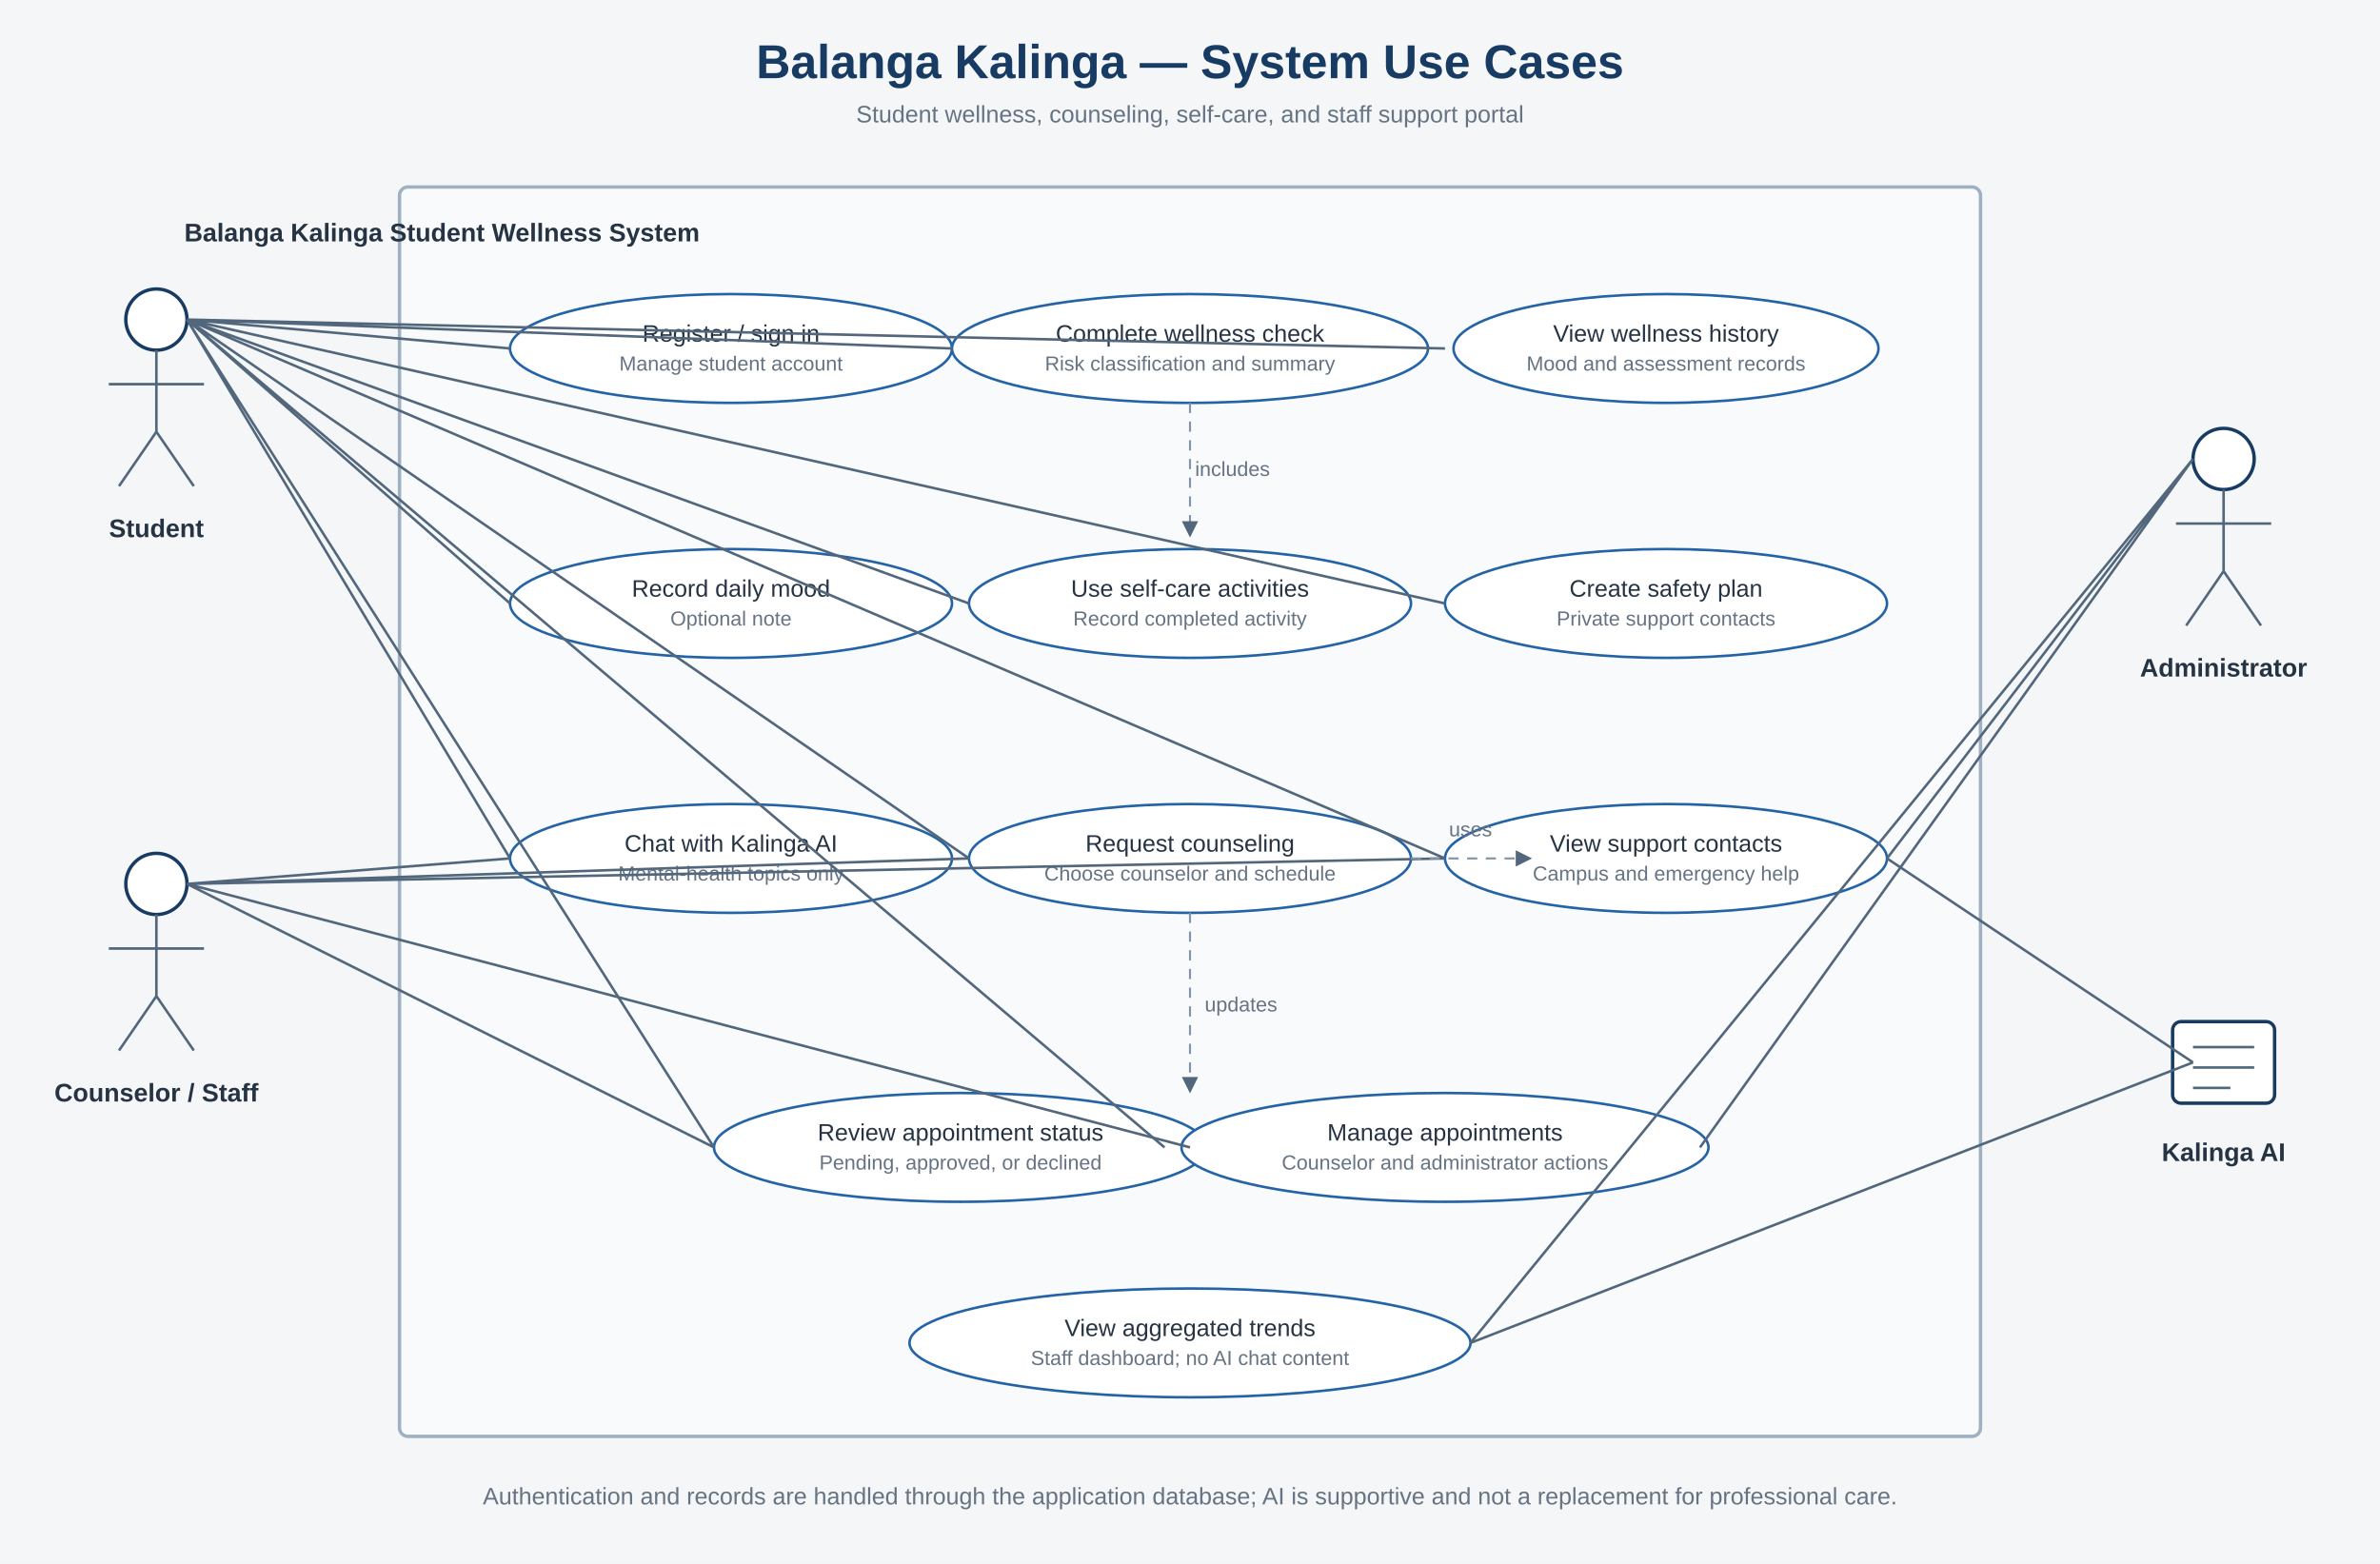
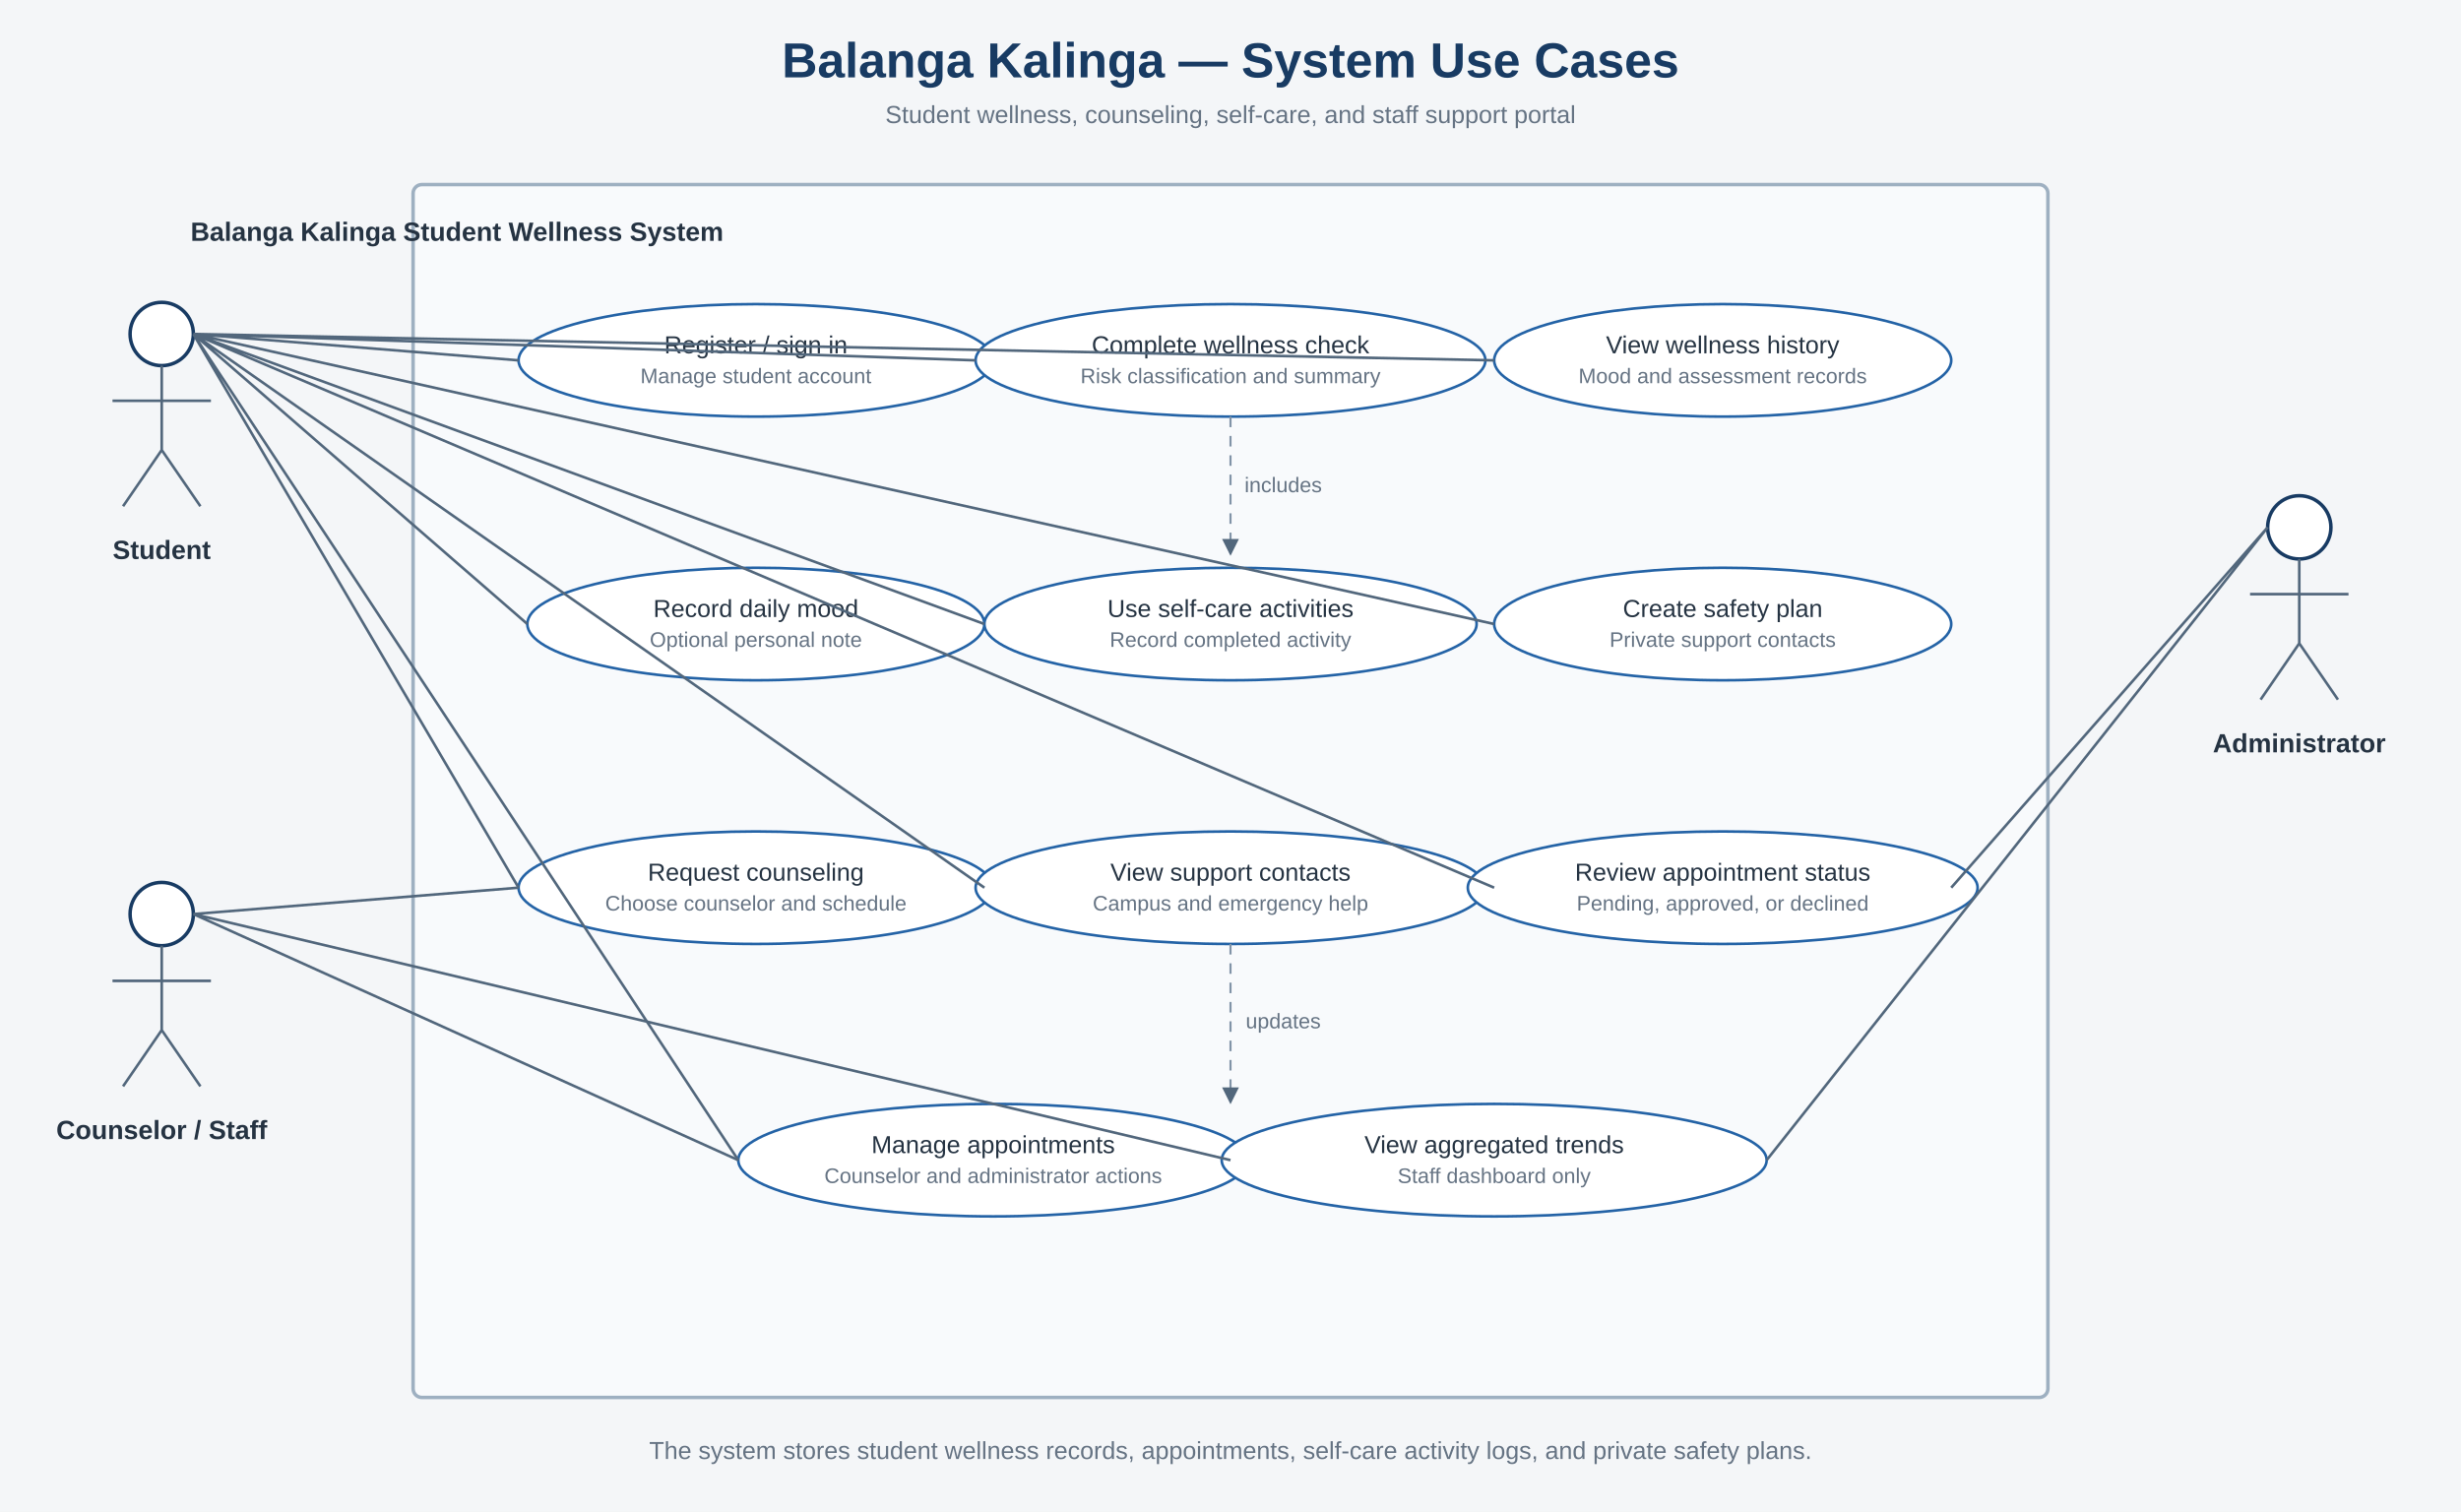
- <svg xmlns="http://www.w3.org/2000/svg" width="1400" height="920" viewBox="0 0 1400 920" role="img" aria-labelledby="title desc">
+ <svg xmlns="http://www.w3.org/2000/svg" width="1400" height="860" viewBox="0 0 1400 860" role="img" aria-labelledby="title desc">
  <defs>
    <style>
      .title { font: 700 28px Arial, sans-serif; fill: #183b63; }
      .subtitle { font: 14px Arial, sans-serif; fill: #657383; }
      .actor { font: 600 15px Arial, sans-serif; fill: #253342; text-anchor: middle; }
      .use { font: 14px Arial, sans-serif; fill: #253342; text-anchor: middle; }
      .small { font: 12px Arial, sans-serif; fill: #657383; text-anchor: middle; }
      .boundary { fill: #f8fafc; stroke: #9eb0c1; stroke-width: 2; }
      .case { fill: #fff; stroke: #2463a6; stroke-width: 1.5; }
      .line { stroke: #52677c; stroke-width: 1.5; fill: none; }
      .include { stroke: #8194a7; stroke-width: 1.2; stroke-dasharray: 6 5; fill: none; }
    </style>
    <marker id="arrow" markerWidth="8" markerHeight="8" refX="7" refY="4" orient="auto">
      <path d="M0,0 L8,4 L0,8 z" fill="#52677c" />
    </marker>
  </defs>
-   <rect width="1400" height="920" fill="#f4f6f8" />
-   <text x="700" y="46" class="title" text-anchor="middle">Balanga Kalinga — System Use Cases</text>
-   <text x="700" y="72" class="subtitle" text-anchor="middle">Student wellness, counseling, self-care, and staff support portal</text>
-   <g transform="translate(92 188)">
+   <rect width="1400" height="860" fill="#f4f6f8" />
+   <text x="700" y="44" class="title" text-anchor="middle">Balanga Kalinga — System Use Cases</text>
+   <text x="700" y="70" class="subtitle" text-anchor="middle">Student wellness, counseling, self-care, and staff support portal</text>
+   <g transform="translate(92 190)">
    <circle cx="0" cy="0" r="18" fill="#fff" stroke="#183b63" stroke-width="2" />
    <path d="M0 18v48 M-28 38h56 M0 66l-22 32 M0 66l22 32" class="line" />
    <text y="128" class="actor">Student</text>
  </g>
  <g transform="translate(92 520)">
    <circle cx="0" cy="0" r="18" fill="#fff" stroke="#183b63" stroke-width="2" />
    <path d="M0 18v48 M-28 38h56 M0 66l-22 32 M0 66l22 32" class="line" />
    <text y="128" class="actor">Counselor / Staff</text>
  </g>
-   <g transform="translate(1308 270)">
+   <g transform="translate(1308 300)">
    <circle cx="0" cy="0" r="18" fill="#fff" stroke="#183b63" stroke-width="2" />
    <path d="M0 18v48 M-28 38h56 M0 66l-22 32 M0 66l22 32" class="line" />
    <text y="128" class="actor">Administrator</text>
  </g>
-   <g transform="translate(1308 625)">
-     <rect x="-30" y="-24" width="60" height="48" rx="5" fill="#fff" stroke="#183b63" stroke-width="2" />
-     <path d="M-18 -9h36 M-18 3h36 M-18 15h22" class="line" />
-     <text y="58" class="actor">Kalinga AI</text>
-   </g>
-   <rect x="235" y="110" width="930" height="735" rx="5" class="boundary" />
-   <text x="260" y="142" class="actor" text-anchor="start">Balanga Kalinga Student Wellness System</text>
+   <rect x="235" y="105" width="930" height="690" rx="5" class="boundary" />
+   <text x="260" y="137" class="actor" text-anchor="start">Balanga Kalinga Student Wellness System</text>
  <g>
-     <ellipse cx="430" cy="205" rx="130" ry="32" class="case" />
+     <ellipse cx="430" cy="205" rx="135" ry="32" class="case" />
    <text x="430" y="201" class="use">Register / sign in</text>
    <text x="430" y="218" class="small">Manage student account</text>
  </g>
  <g>
-     <ellipse cx="700" cy="205" rx="140" ry="32" class="case" />
+     <ellipse cx="700" cy="205" rx="145" ry="32" class="case" />
    <text x="700" y="201" class="use">Complete wellness check</text>
    <text x="700" y="218" class="small">Risk classification and summary</text>
  </g>
  <g>
-     <ellipse cx="980" cy="205" rx="125" ry="32" class="case" />
+     <ellipse cx="980" cy="205" rx="130" ry="32" class="case" />
    <text x="980" y="201" class="use">View wellness history</text>
    <text x="980" y="218" class="small">Mood and assessment records</text>
  </g>
  <g>
    <ellipse cx="430" cy="355" rx="130" ry="32" class="case" />
    <text x="430" y="351" class="use">Record daily mood</text>
-     <text x="430" y="368" class="small">Optional note</text>
+     <text x="430" y="368" class="small">Optional personal note</text>
  </g>
  <g>
-     <ellipse cx="700" cy="355" rx="130" ry="32" class="case" />
+     <ellipse cx="700" cy="355" rx="140" ry="32" class="case" />
    <text x="700" y="351" class="use">Use self-care activities</text>
    <text x="700" y="368" class="small">Record completed activity</text>
  </g>
  <g>
    <ellipse cx="980" cy="355" rx="130" ry="32" class="case" />
    <text x="980" y="351" class="use">Create safety plan</text>
    <text x="980" y="368" class="small">Private support contacts</text>
  </g>
  <g>
-     <ellipse cx="430" cy="505" rx="130" ry="32" class="case" />
-     <text x="430" y="501" class="use">Chat with Kalinga AI</text>
-     <text x="430" y="518" class="small">Mental-health topics only</text>
+     <ellipse cx="430" cy="505" rx="135" ry="32" class="case" />
+     <text x="430" y="501" class="use">Request counseling</text>
+     <text x="430" y="518" class="small">Choose counselor and schedule</text>
  </g>
  <g>
-     <ellipse cx="700" cy="505" rx="130" ry="32" class="case" />
-     <text x="700" y="501" class="use">Request counseling</text>
-     <text x="700" y="518" class="small">Choose counselor and schedule</text>
+     <ellipse cx="700" cy="505" rx="145" ry="32" class="case" />
+     <text x="700" y="501" class="use">View support contacts</text>
+     <text x="700" y="518" class="small">Campus and emergency help</text>
  </g>
  <g>
-     <ellipse cx="980" cy="505" rx="130" ry="32" class="case" />
-     <text x="980" y="501" class="use">View support contacts</text>
-     <text x="980" y="518" class="small">Campus and emergency help</text>
+     <ellipse cx="980" cy="505" rx="145" ry="32" class="case" />
+     <text x="980" y="501" class="use">Review appointment status</text>
+     <text x="980" y="518" class="small">Pending, approved, or declined</text>
  </g>
  <g>
-     <ellipse cx="565" cy="675" rx="145" ry="32" class="case" />
-     <text x="565" y="671" class="use">Review appointment status</text>
-     <text x="565" y="688" class="small">Pending, approved, or declined</text>
+     <ellipse cx="565" cy="660" rx="145" ry="32" class="case" />
+     <text x="565" y="656" class="use">Manage appointments</text>
+     <text x="565" y="673" class="small">Counselor and administrator actions</text>
  </g>
  <g>
-     <ellipse cx="850" cy="675" rx="155" ry="32" class="case" />
-     <text x="850" y="671" class="use">Manage appointments</text>
-     <text x="850" y="688" class="small">Counselor and administrator actions</text>
+     <ellipse cx="850" cy="660" rx="155" ry="32" class="case" />
+     <text x="850" y="656" class="use">View aggregated trends</text>
+     <text x="850" y="673" class="small">Staff dashboard only</text>
  </g>
-   <g>
-     <ellipse cx="700" cy="790" rx="165" ry="32" class="case" />
-     <text x="700" y="786" class="use">View aggregated trends</text>
-     <text x="700" y="803" class="small">Staff dashboard; no AI chat content</text>
-   </g>
-   <path d="M110 188 L300 205 M110 188 L560 205 M110 188 L850 205 M110 188 L300 355 M110 188 L570 355 M110 188 L850 355 M110 188 L300 505 M110 188 L570 505 M110 188 L850 505 M110 188 L420 675 M110 188 L685 675" class="line" />
-   <path d="M110 520 L300 505 M110 520 L570 505 M110 520 L850 505 M110 520 L420 675 M110 520 L700 675" class="line" />
-   <path d="M1290 270 L1110 505 M1290 270 L1000 675 M1290 270 L865 790" class="line" />
-   <path d="M1290 625 L1110 505 M1290 625 L865 790" class="line" />
+   <path d="M110 190 L295 205 M110 190 L555 205 M110 190 L850 205 M110 190 L300 355 M110 190 L560 355 M110 190 L850 355 M110 190 L295 505 M110 190 L560 505 M110 190 L850 505 M110 190 L420 660" class="line" />
+   <path d="M110 520 L295 505 M110 520 L420 660 M110 520 L700 660" class="line" />
+   <path d="M1290 300 L1110 505 M1290 300 L1005 660" class="line" />
  <path d="M700 237 L700 315" class="include" marker-end="url(#arrow)" />
-   <text x="725" y="280" class="small">includes</text>
-   <path d="M830 505 L900 505" class="include" marker-end="url(#arrow)" />
-   <text x="865" y="492" class="small">uses</text>
-   <path d="M700 537 L700 642" class="include" marker-end="url(#arrow)" />
-   <text x="730" y="595" class="small">updates</text>
-   <text x="700" y="885" class="subtitle" text-anchor="middle">Authentication and records are handled through the application database; AI is supportive and not a replacement for professional care.</text>
+   <text x="730" y="280" class="small">includes</text>
+   <path d="M700 537 L700 627" class="include" marker-end="url(#arrow)" />
+   <text x="730" y="585" class="small">updates</text>
+   <text x="700" y="830" class="subtitle" text-anchor="middle">The system stores student wellness records, appointments, self-care activity logs, and private safety plans.</text>
</svg>
